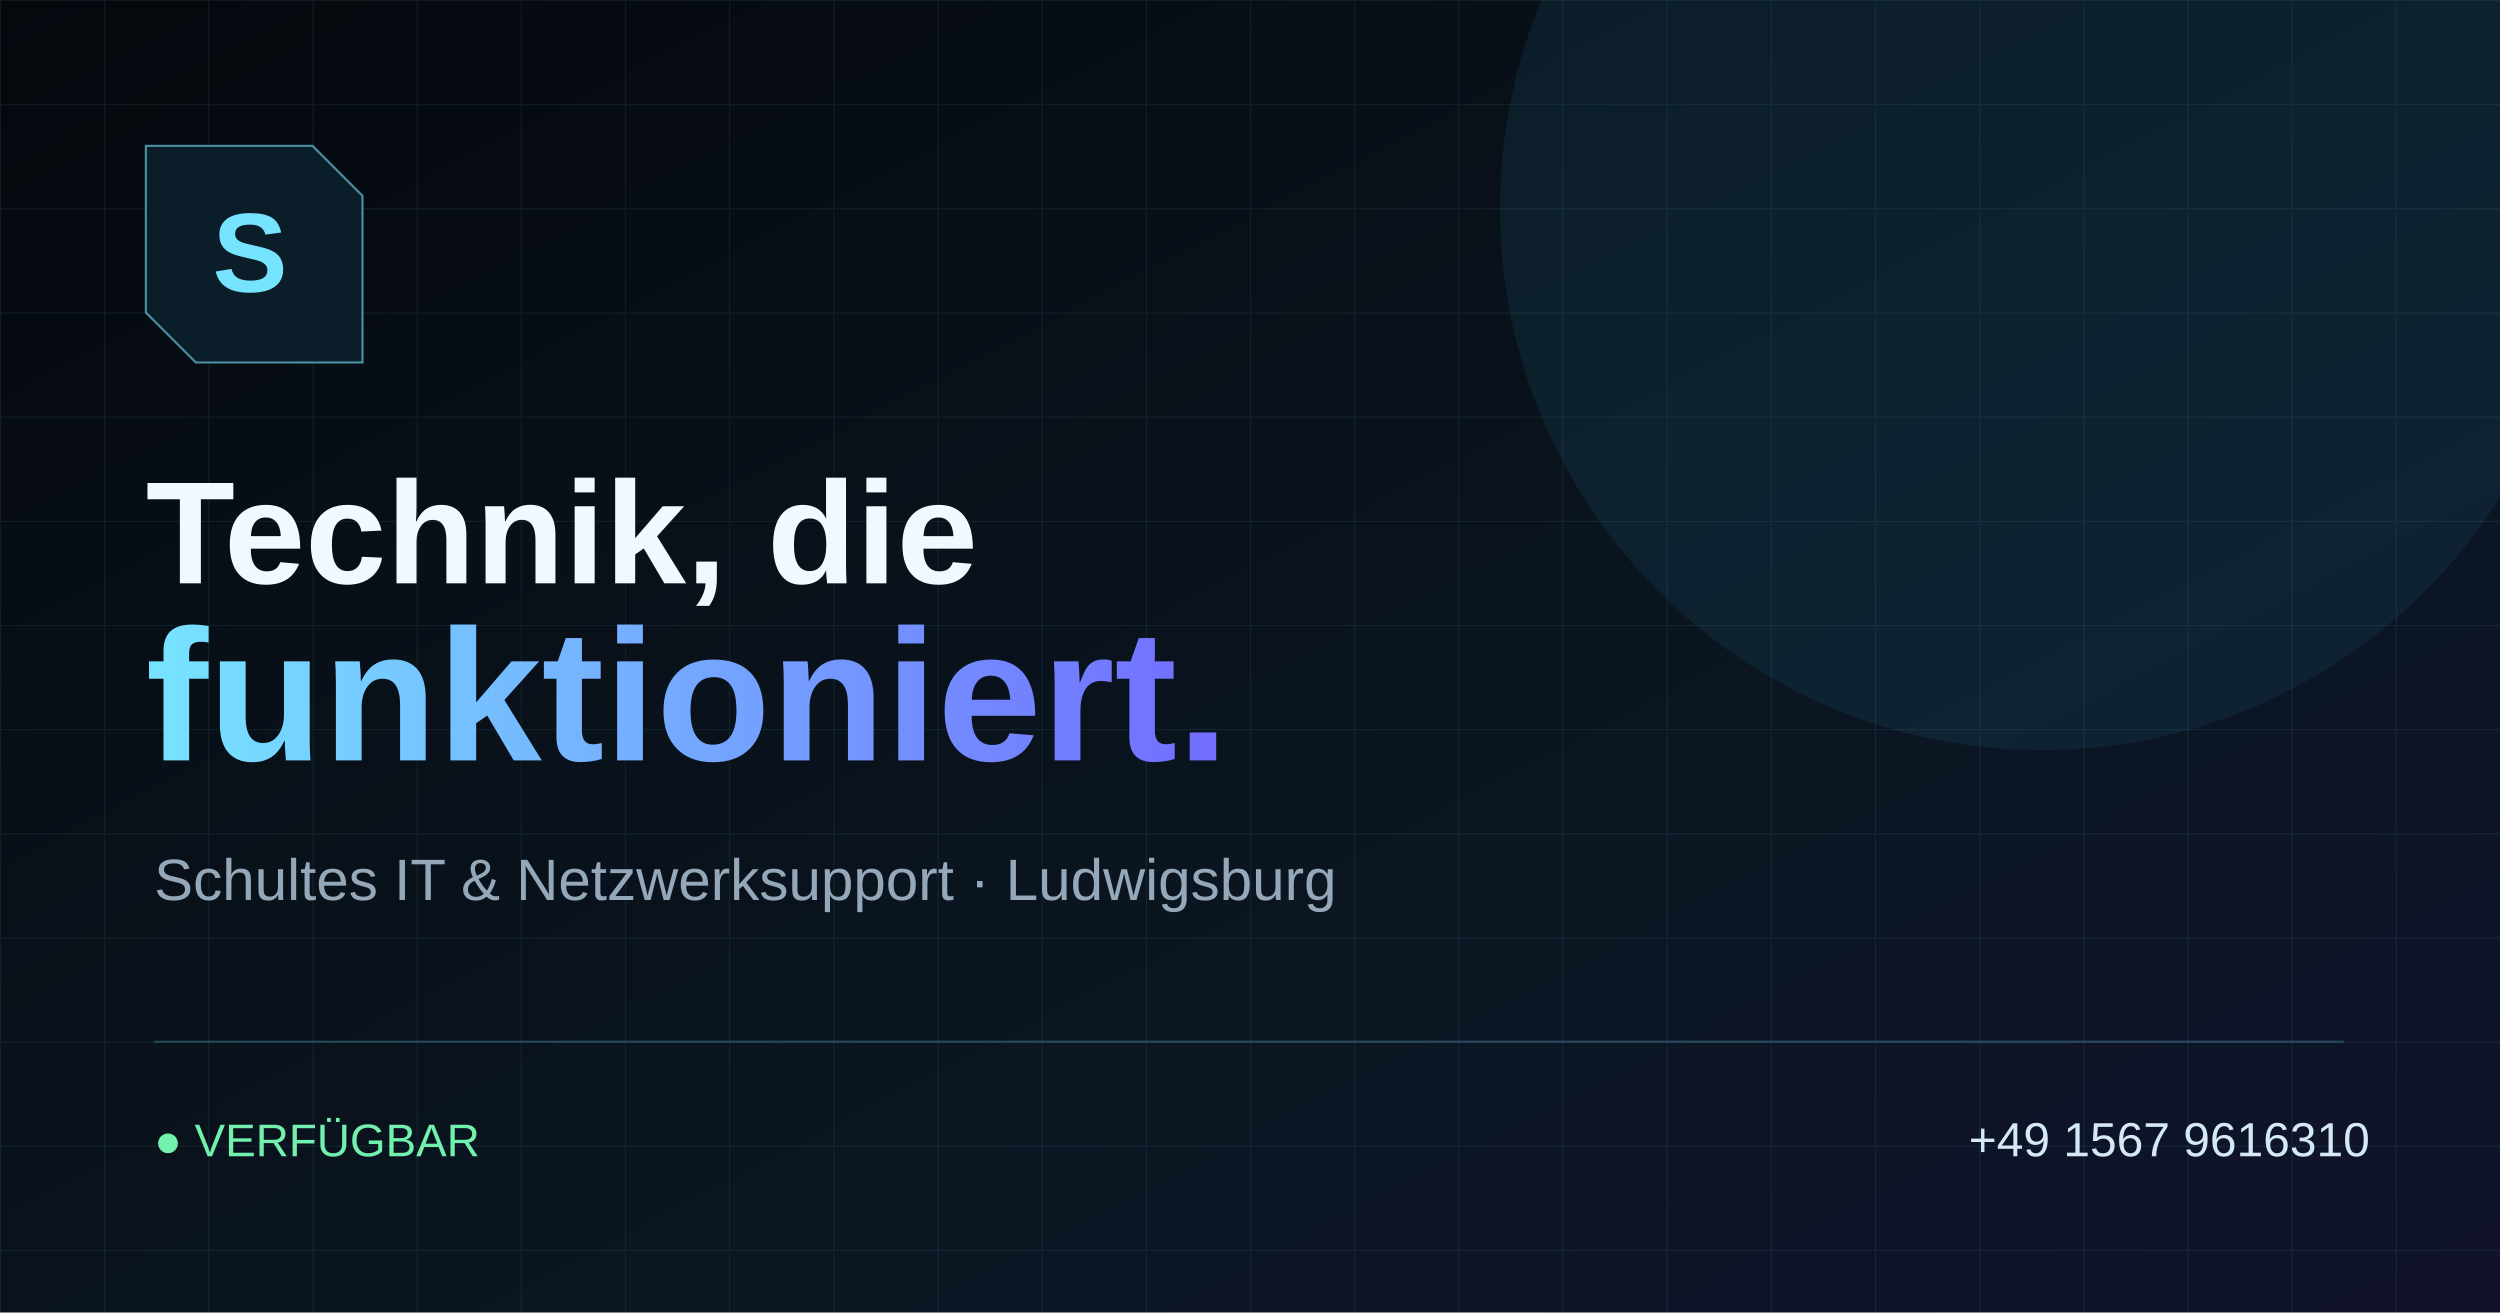
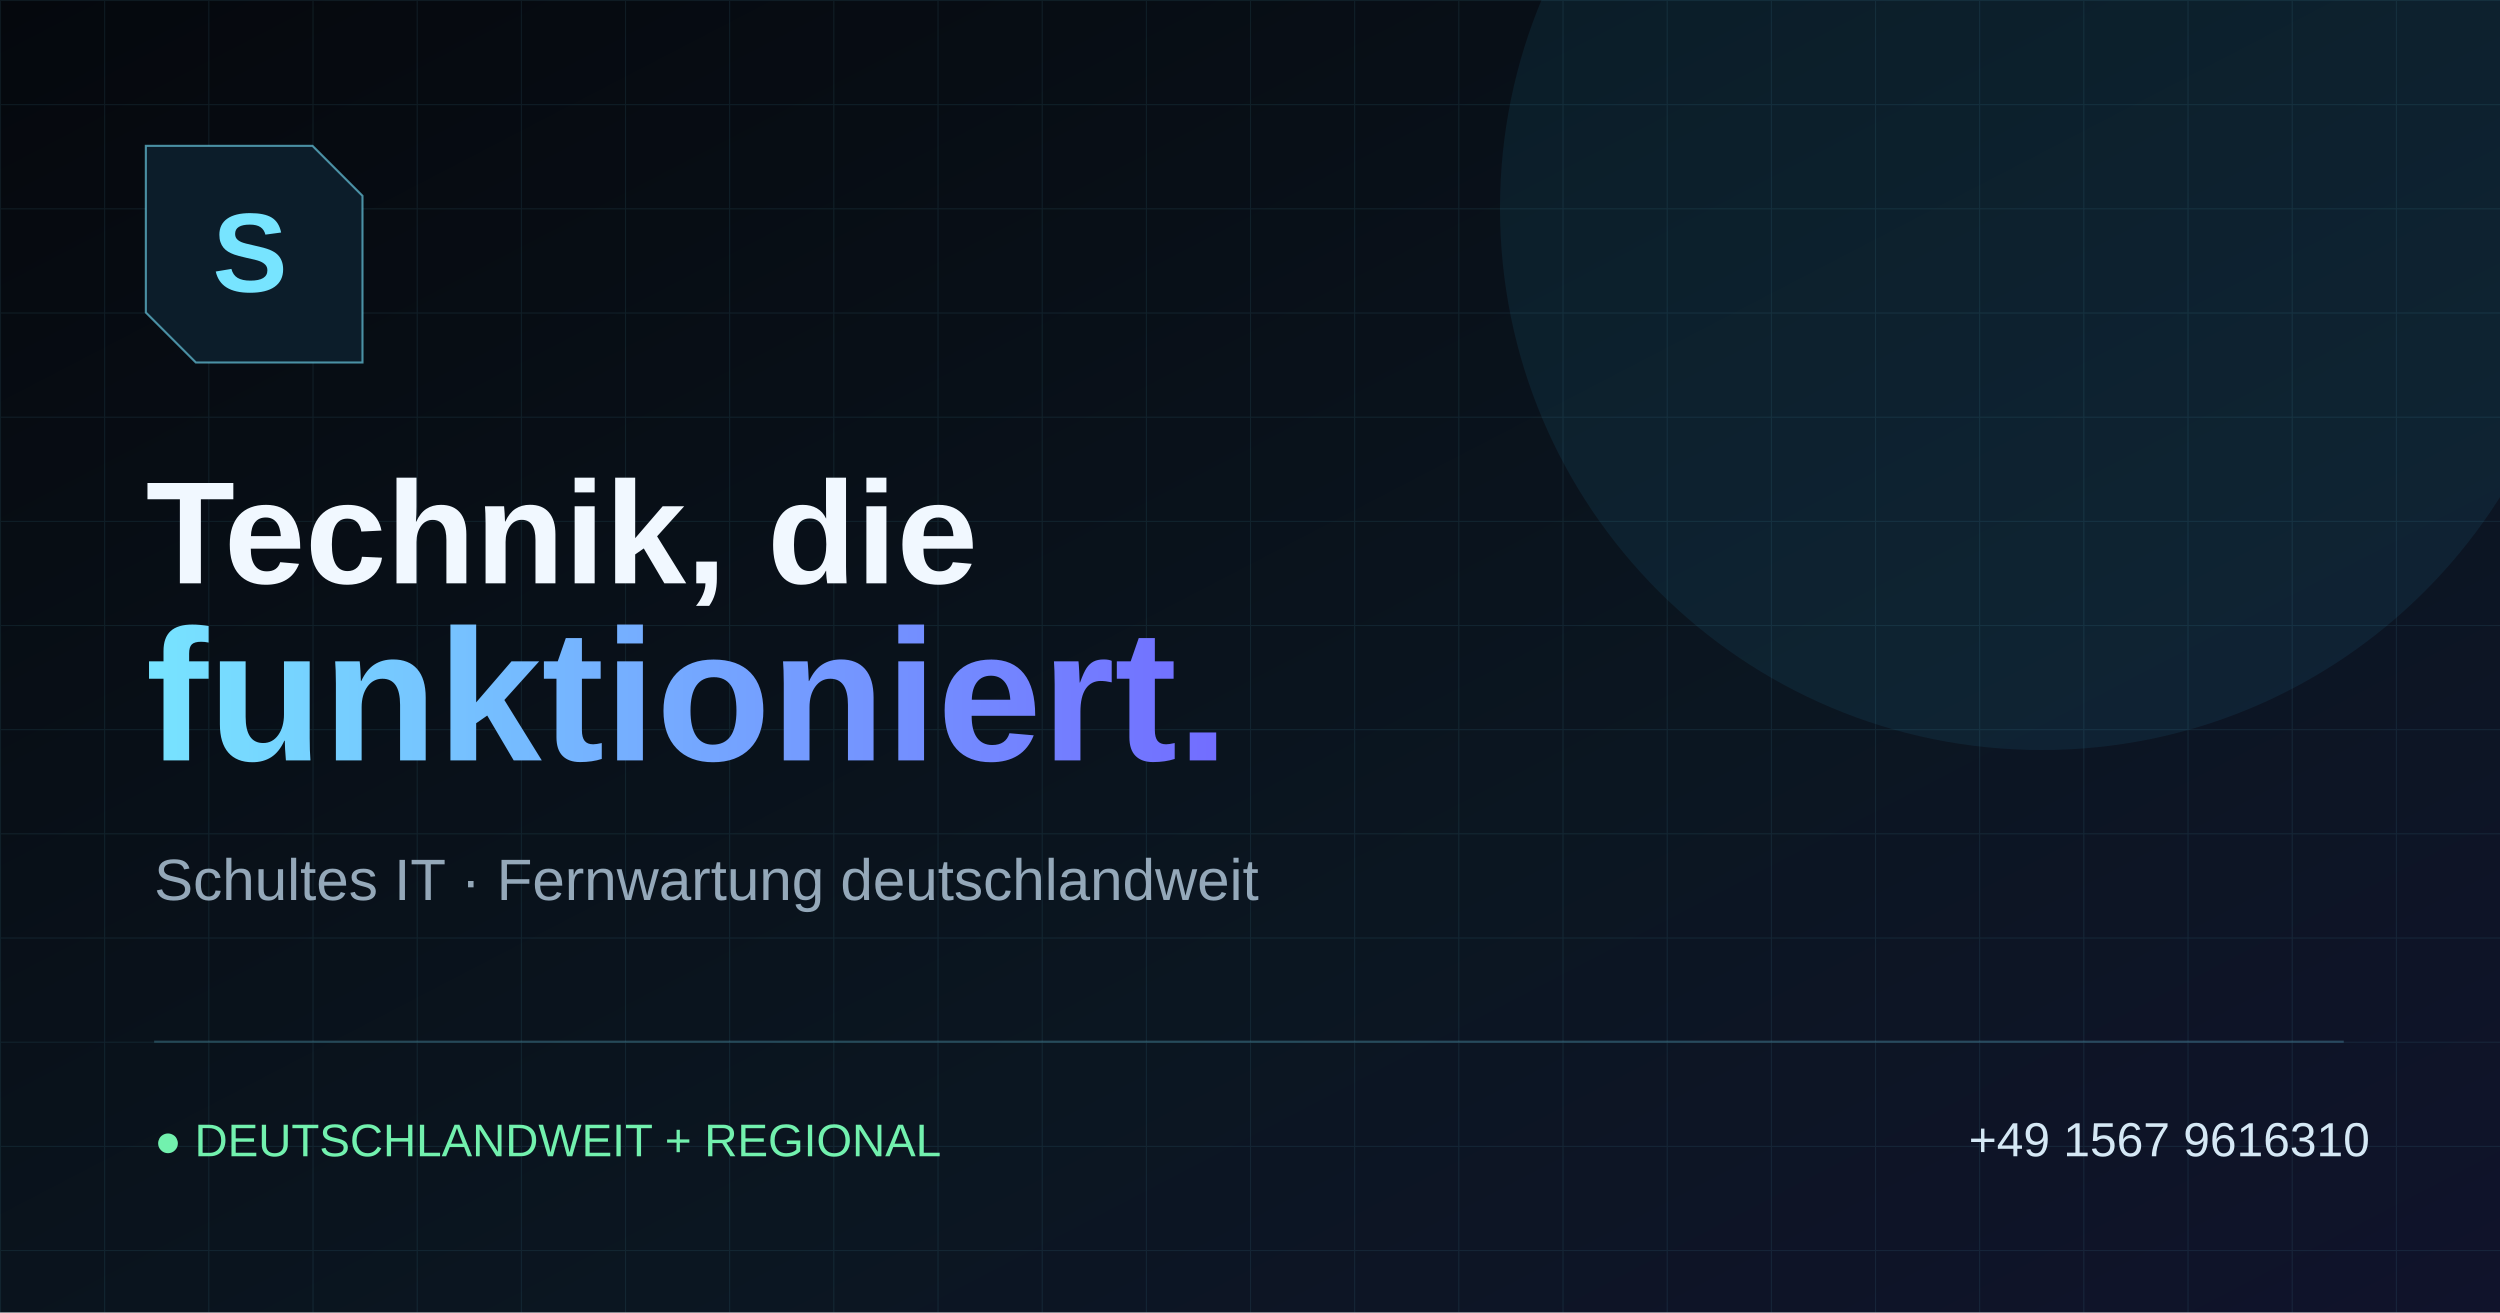
<svg xmlns="http://www.w3.org/2000/svg" viewBox="0 0 1200 630">
  <defs>
    <linearGradient id="bg" x1="0" y1="0" x2="1" y2="1">
      <stop stop-color="#05080d" />
      <stop offset=".62" stop-color="#0b1621" />
      <stop offset="1" stop-color="#10132b" />
    </linearGradient>
    <linearGradient id="accent" x1="0" y1="0" x2="1" y2="0">
      <stop stop-color="#77e4ff" />
      <stop offset="1" stop-color="#726dff" />
    </linearGradient>
    <pattern id="grid" width="50" height="50" patternUnits="userSpaceOnUse">
      <path d="M50 0H0v50" fill="none" stroke="#77e4ff" stroke-opacity=".08" />
    </pattern>
  </defs>
  <rect width="1200" height="630" fill="url(#bg)" />
  <rect width="1200" height="630" fill="url(#grid)" />
  <circle cx="980" cy="100" r="260" fill="#35bff4" opacity=".08" />
  <path d="M70 70h80l24 24v80H94l-24-24z" fill="#0c1d2a" stroke="#77e4ff" stroke-opacity=".6" />
  <text x="102" y="140" fill="#77e4ff" font-family="Arial, sans-serif" font-size="54" font-weight="700">S</text>
  <text x="70" y="280" fill="#f1f8ff" font-family="Arial, sans-serif" font-size="70" font-weight="700">Technik, die</text>
  <text x="70" y="365" fill="url(#accent)" font-family="Arial, sans-serif" font-size="90" font-weight="700">funktioniert.</text>
-   <text x="74" y="432" fill="#94a8b9" font-family="Arial, sans-serif" font-size="28">Schultes IT &amp; Netzwerksupport · Ludwigsburg</text>
+   <text x="74" y="432" fill="#94a8b9" font-family="Arial, sans-serif" font-size="28">Schultes IT · Fernwartung deutschlandweit</text>
  <line x1="74" y1="500" x2="1125" y2="500" stroke="#77e4ff" stroke-opacity=".24" />
-   <text x="74" y="555" fill="#72f1ae" font-family="Arial, sans-serif" font-size="22">● VERFÜGBAR</text>
+   <text x="74" y="555" fill="#72f1ae" font-family="Arial, sans-serif" font-size="22">● DEUTSCHLANDWEIT + REGIONAL</text>
  <text x="945" y="555" fill="#d5e8f5" font-family="Arial, sans-serif" font-size="23">+49 1567 9616310</text>
</svg>
